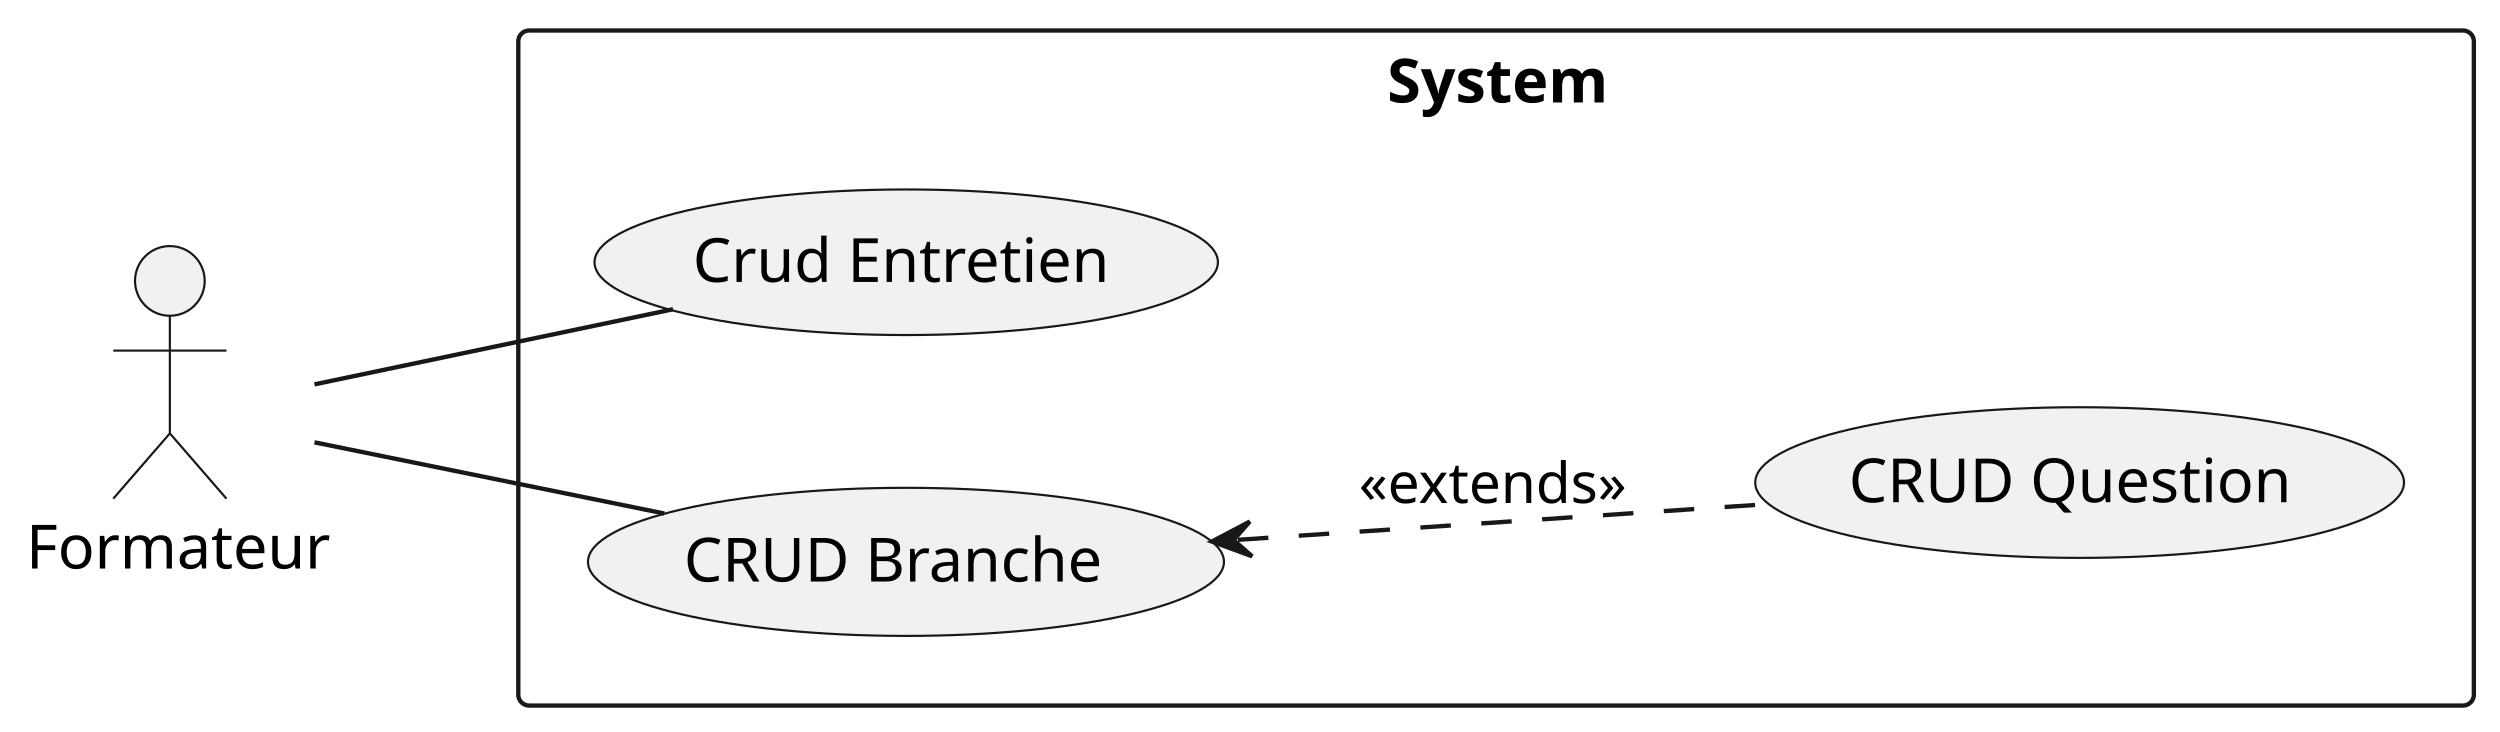
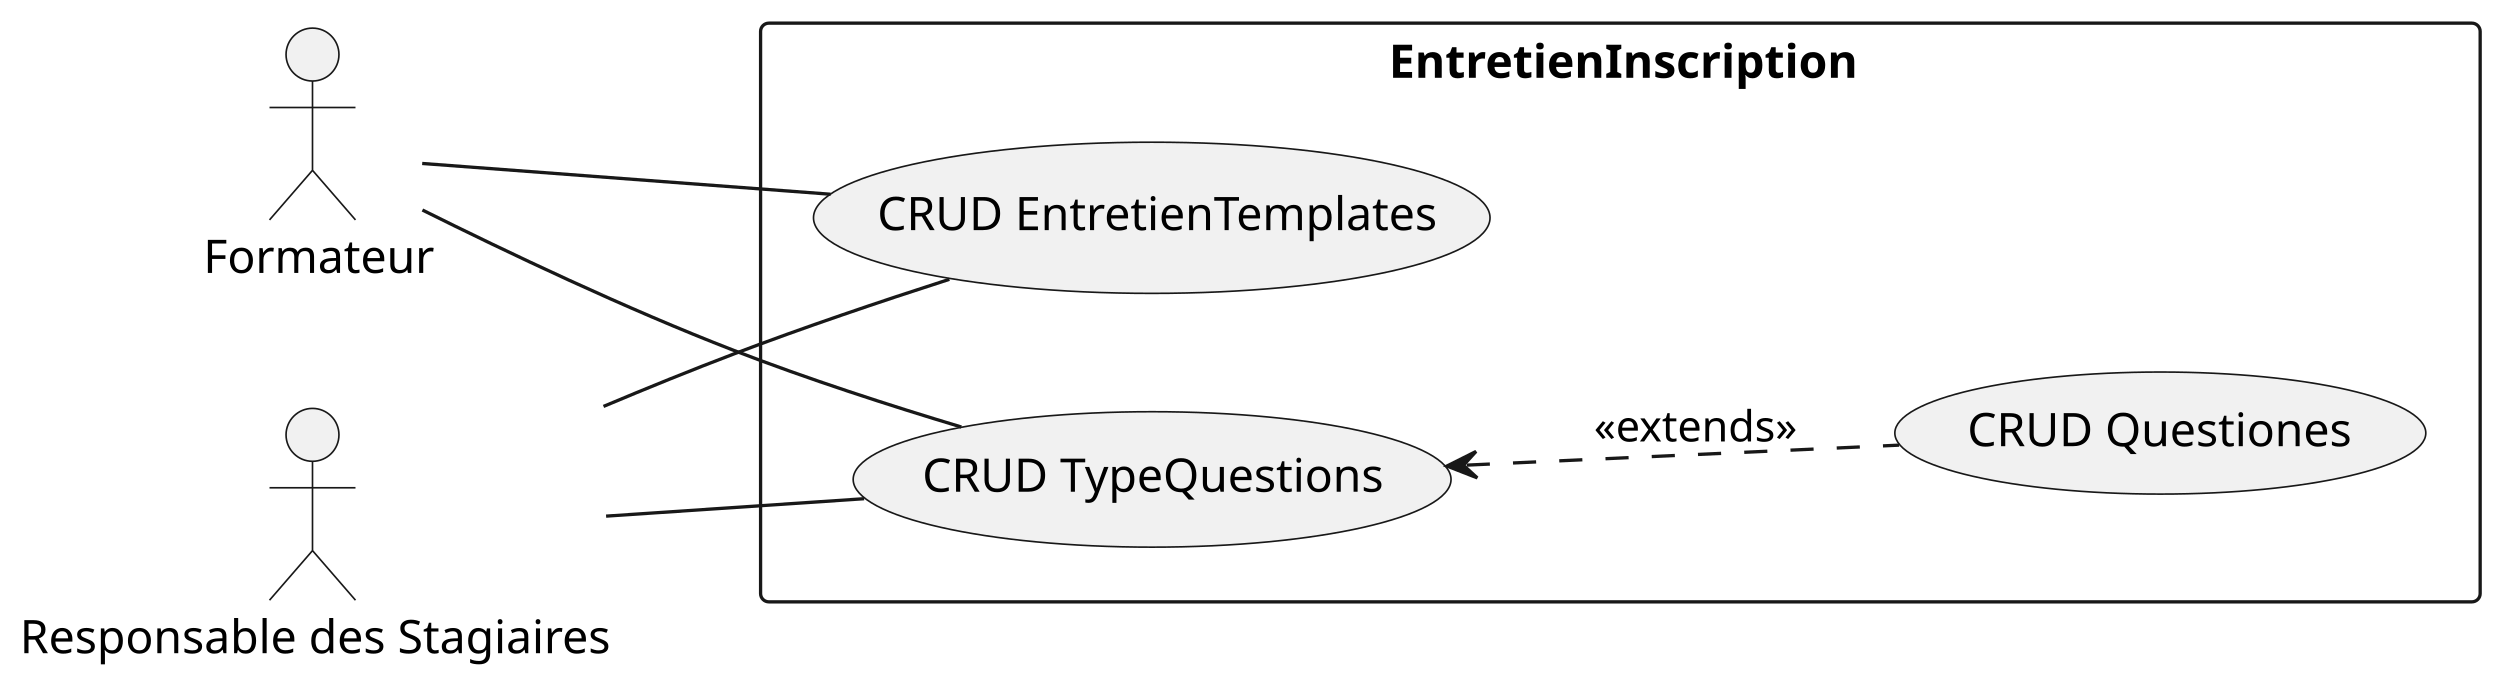
- <svg xmlns="http://www.w3.org/2000/svg" contentStyleType="text/css" height="168px" preserveAspectRatio="none" style="width:574px;height:168px;background:#FFFFFF;" version="1.1" viewBox="0 0 574 168" width="574px" zoomAndPan="magnify">
+ <svg xmlns="http://www.w3.org/2000/svg" contentStyleType="text/css" height="206px" preserveAspectRatio="none" style="width:756px;height:206px;background:#FFFFFF;" version="1.1" viewBox="0 0 756 206" width="756px" zoomAndPan="magnify">
  <defs />
  <g>
-     <g id="cluster_System">
-       <rect fill="none" height="155" rx="2.5" ry="2.5" style="stroke:#181818;stroke-width:1.0;" width="449" x="119" y="7" />
-       <text fill="#000000" font-family="sans-serif" font-size="14" font-weight="bold" lengthAdjust="spacing" textLength="50" x="318.5" y="23.533">System</text>
+     <g id="cluster_EntretienInscription">
+       <rect fill="none" height="175" rx="2.5" ry="2.5" style="stroke:#181818;stroke-width:1.0;" width="520" x="230" y="7" />
+       <text fill="#000000" font-family="sans-serif" font-size="14" font-weight="bold" lengthAdjust="spacing" textLength="140" x="420" y="23.533">EntretienInscription</text>
    </g>
    <g id="elem_UC1">
-       <ellipse cx="208.068" cy="60.214" fill="#F1F1F1" rx="71.568" ry="16.713" style="stroke:#181818;stroke-width:0.5;" />
-       <text fill="#000000" font-family="sans-serif" font-size="14" lengthAdjust="spacing" textLength="92" x="159.068" y="64.73">Crud Entretien</text>
+       <ellipse cx="348.293" cy="65.859" fill="#F1F1F1" rx="102.293" ry="22.859" style="stroke:#181818;stroke-width:0.5;" />
+       <text fill="#000000" font-family="sans-serif" font-size="14" lengthAdjust="spacing" textLength="166" x="265.293" y="69.587">CRUD EntretienTemplates</text>
    </g>
    <g id="elem_UC2">
-       <ellipse cx="208.011" cy="129.002" fill="#F1F1F1" rx="73.011" ry="17.002" style="stroke:#181818;stroke-width:0.5;" />
-       <text fill="#000000" font-family="sans-serif" font-size="14" lengthAdjust="spacing" textLength="96" x="157.011" y="133.519">CRUD Branche</text>
+       <ellipse cx="348.397" cy="144.98" fill="#F1F1F1" rx="90.397" ry="20.48" style="stroke:#181818;stroke-width:0.5;" />
+       <text fill="#000000" font-family="sans-serif" font-size="14" lengthAdjust="spacing" textLength="139" x="278.897" y="148.708">CRUD TypeQuestions</text>
    </g>
    <g id="elem_UC3">
-       <ellipse cx="477.481" cy="110.796" fill="#F1F1F1" rx="74.481" ry="17.296" style="stroke:#181818;stroke-width:0.5;" />
-       <text fill="#000000" font-family="sans-serif" font-size="14" lengthAdjust="spacing" textLength="100" x="424.481" y="115.313">CRUD Question</text>
+       <ellipse cx="653.283" cy="130.957" fill="#F1F1F1" rx="80.283" ry="18.456" style="stroke:#181818;stroke-width:0.5;" />
+       <text fill="#000000" font-family="sans-serif" font-size="14" lengthAdjust="spacing" textLength="115" x="594.919" y="134.934">CRUD Questiones</text>
    </g>
    <g id="elem_fr">
-       <ellipse cx="39" cy="64.5" fill="#F1F1F1" rx="8" ry="8" style="stroke:#181818;stroke-width:0.5;" />
-       <path d="M39,72.5 L39,99.5 M26,80.5 L52,80.5 M39,99.5 L26,114.5 M39,99.5 L52,114.5 " fill="none" style="stroke:#181818;stroke-width:0.5;" />
-       <text fill="#000000" font-family="sans-serif" font-size="14" lengthAdjust="spacing" textLength="66" x="6" y="130.533">Formateur</text>
+       <ellipse cx="94.5" cy="16.5" fill="#F1F1F1" rx="8" ry="8" style="stroke:#181818;stroke-width:0.5;" />
+       <path d="M94.5,24.5 L94.5,51.5 M81.5,32.5 L107.5,32.5 M94.5,51.5 L81.5,66.5 M94.5,51.5 L107.5,66.5 " fill="none" style="stroke:#181818;stroke-width:0.5;" />
+       <text fill="#000000" font-family="sans-serif" font-size="14" lengthAdjust="spacing" textLength="66" x="61.5" y="82.533">Formateur</text>
+     </g>
+     <g id="elem_rs">
+       <ellipse cx="94.5" cy="131.5" fill="#F1F1F1" rx="8" ry="8" style="stroke:#181818;stroke-width:0.5;" />
+       <path d="M94.5,139.5 L94.5,166.5 M81.5,147.5 L107.5,147.5 M94.5,166.5 L81.5,181.5 M94.5,166.5 L107.5,181.5 " fill="none" style="stroke:#181818;stroke-width:0.5;" />
+       <text fill="#000000" font-family="sans-serif" font-size="14" lengthAdjust="spacing" textLength="177" x="6" y="197.533">Responsable des Stagiaires</text>
    </g>
    <g id="link_fr_UC1">
-       <path d="M72.2,88.25 C95.52,83.36 127.55,76.65 154.53,71 " fill="none" id="fr-UC1" style="stroke:#181818;stroke-width:1.0;" />
+       <path d="M127.67,49.43 C158.79,51.77 207.51,55.45 251.19,58.74 " fill="none" id="fr-UC1" style="stroke:#181818;stroke-width:1.0;" />
    </g>
    <g id="link_fr_UC2">
-       <path d="M72.2,101.56 C94.95,106.19 125.99,112.51 152.55,117.91 " fill="none" id="fr-UC2" style="stroke:#181818;stroke-width:1.0;" />
+       <path d="M127.74,63.51 C153,76.09 189.23,93.33 222,106 C244.13,114.56 268.99,122.6 290.72,129.13 " fill="none" id="fr-UC2" style="stroke:#181818;stroke-width:1.0;" />
+     </g>
+     <g id="link_rs_UC1">
+       <path d="M182.5,122.9 C195.66,117.36 209.13,111.89 222,107 C243,99.02 266.31,91.15 287.09,84.46 " fill="none" id="rs-UC1" style="stroke:#181818;stroke-width:1.0;" />
+     </g>
+     <g id="link_rs_UC2">
+       <path d="M183.28,156.08 C208.57,154.37 236.12,152.51 261.31,150.81 " fill="none" id="rs-UC2" style="stroke:#181818;stroke-width:1.0;" />
    </g>
    <g id="link_UC2_UC3">
-       <path d="M284.226,123.938 C323.387,121.308 366.27,118.42 405.69,115.76 " fill="none" id="UC2-backto-UC3" style="stroke:#181818;stroke-width:1.0;stroke-dasharray:7.0,7.0;" />
-       <polygon fill="#181818" points="278.24,124.34,287.488,127.728,283.229,124.005,286.952,119.746,278.24,124.34" style="stroke:#181818;stroke-width:1.0;" />
-       <text fill="#000000" font-family="sans-serif" font-size="13" lengthAdjust="spacing" textLength="60" x="312" y="115.495">«extends»</text>
+       <path d="M443.544,140.653 C486.784,138.653 532.46,136.55 574.3,134.61 " fill="none" id="UC2-backto-UC3" style="stroke:#181818;stroke-width:1.0;stroke-dasharray:7.0,7.0;" />
+       <polygon fill="#181818" points="437.55,140.93,446.725,144.51,442.545,140.699,446.356,136.518,437.55,140.93" style="stroke:#181818;stroke-width:1.0;" />
+       <text fill="#000000" font-family="sans-serif" font-size="13" lengthAdjust="spacing" textLength="60" x="482" y="133.495">«extends»</text>
    </g>
  </g>
</svg>
